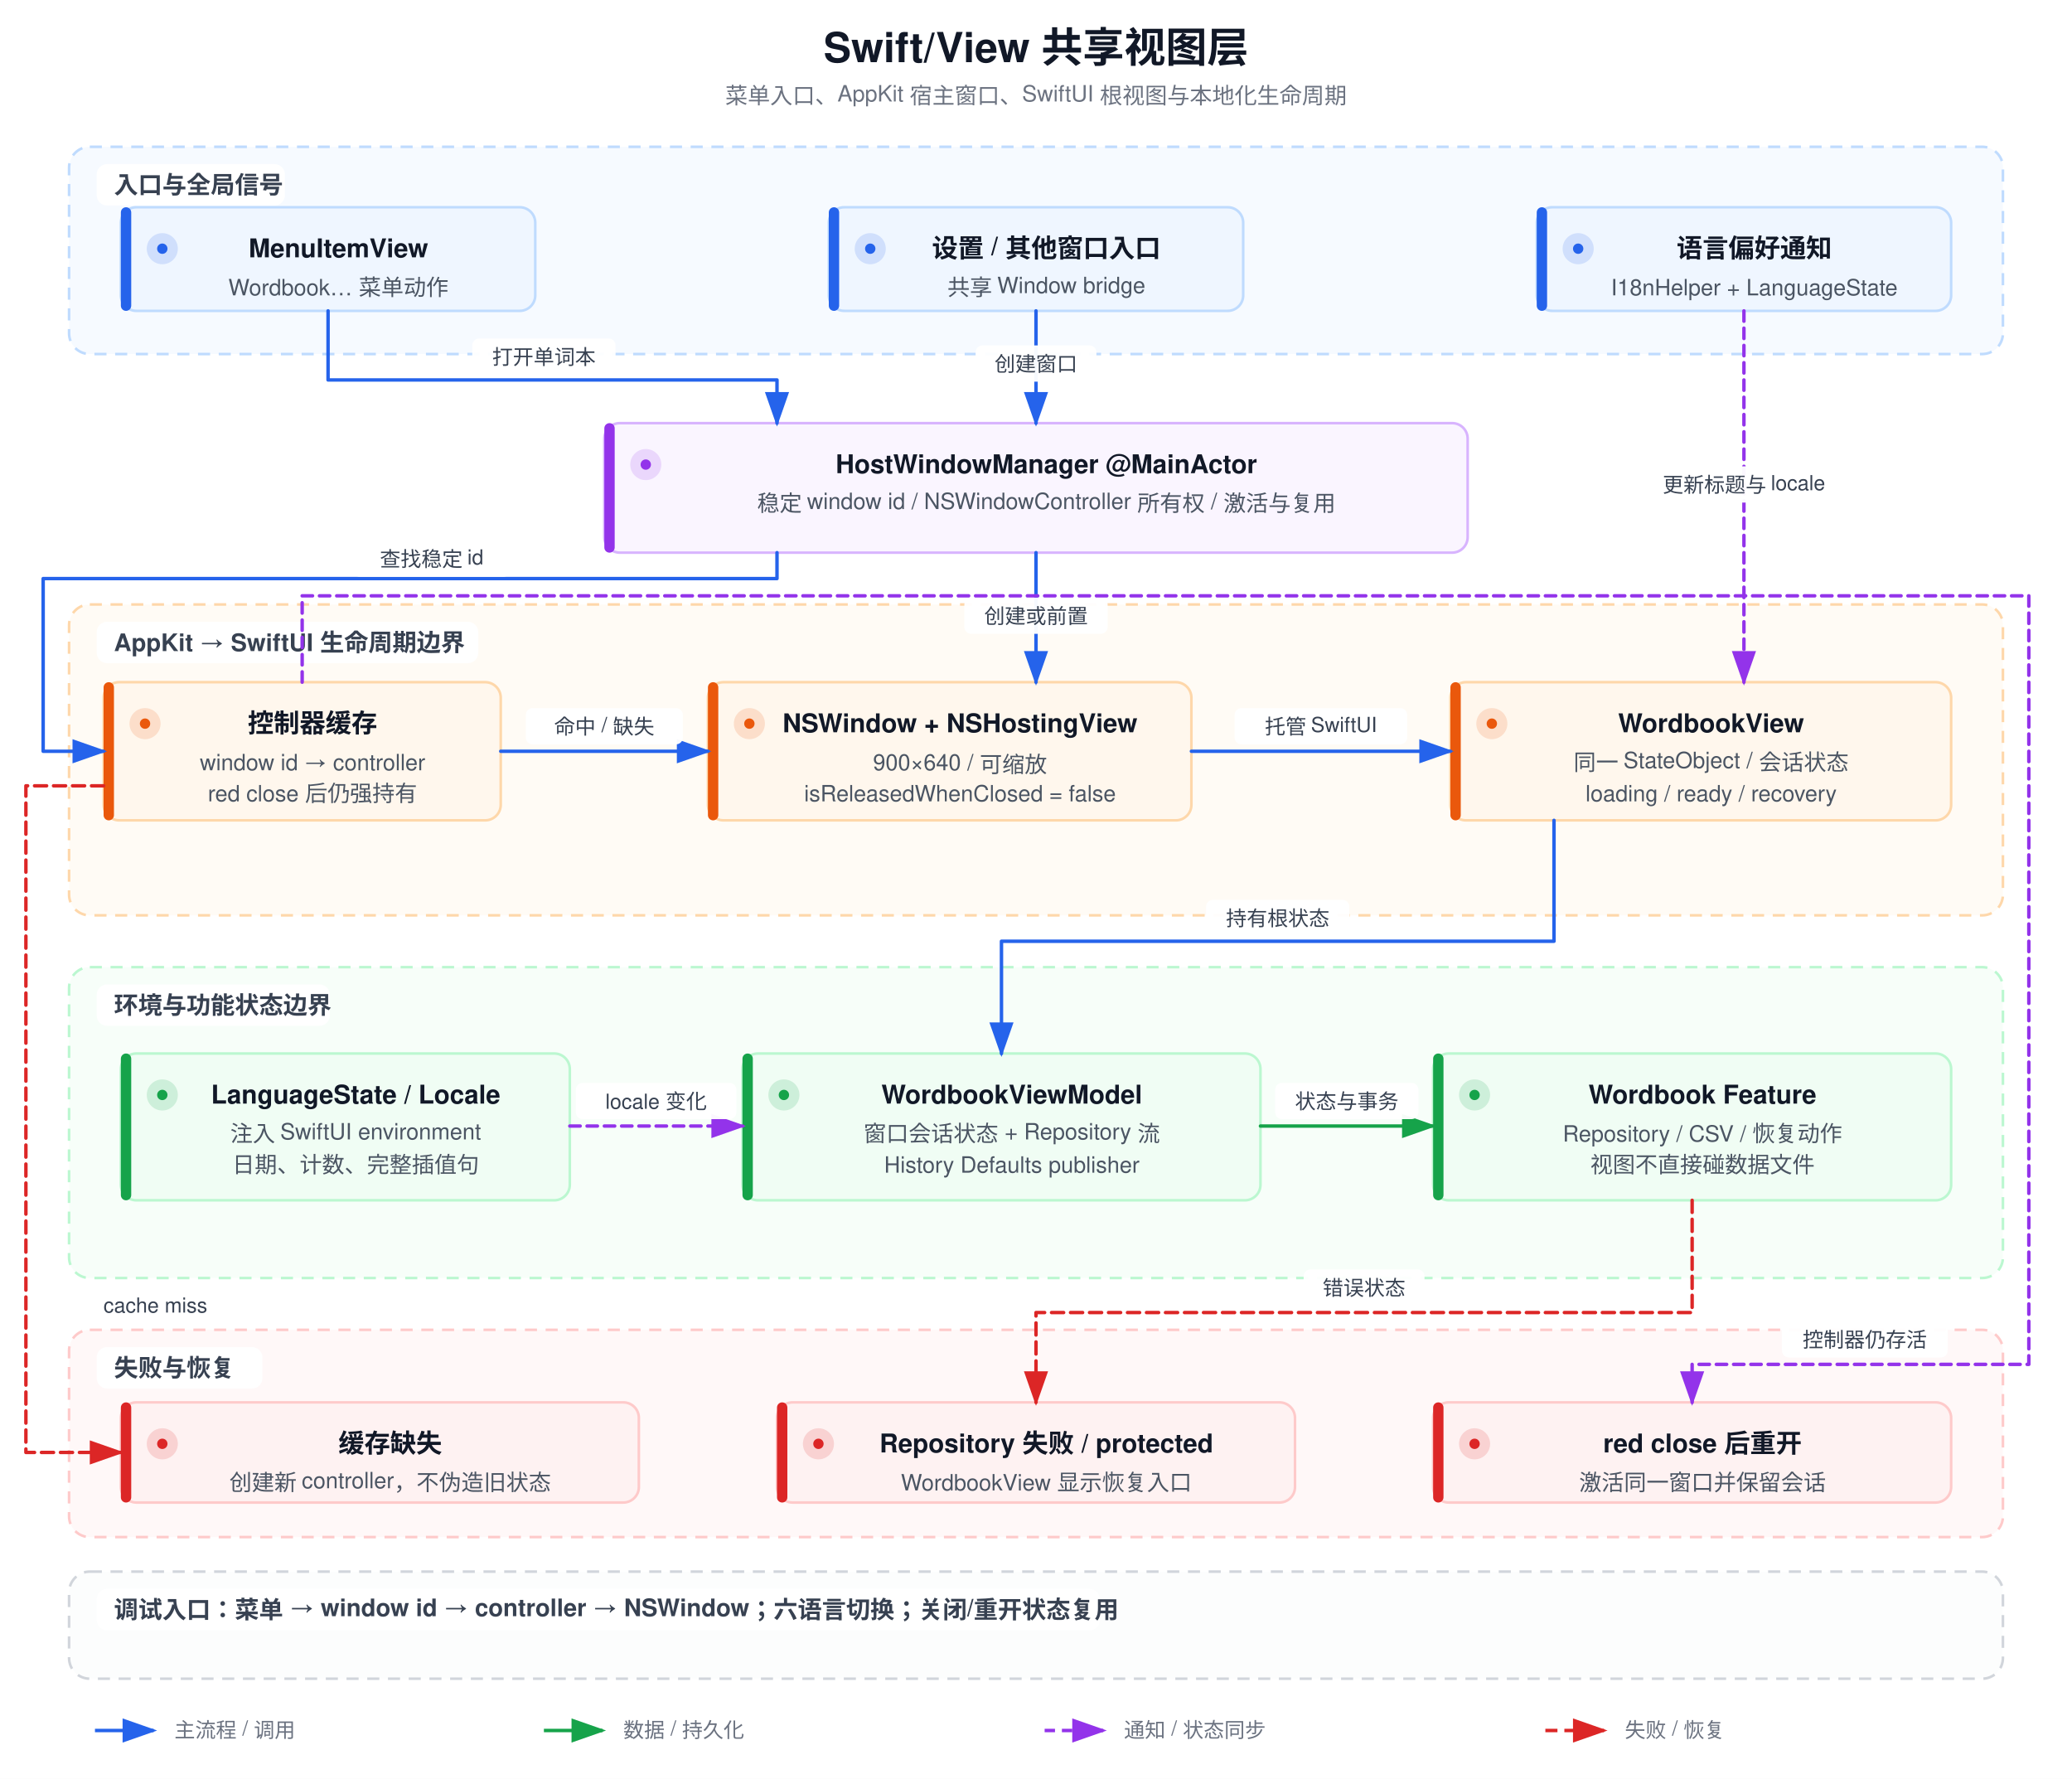
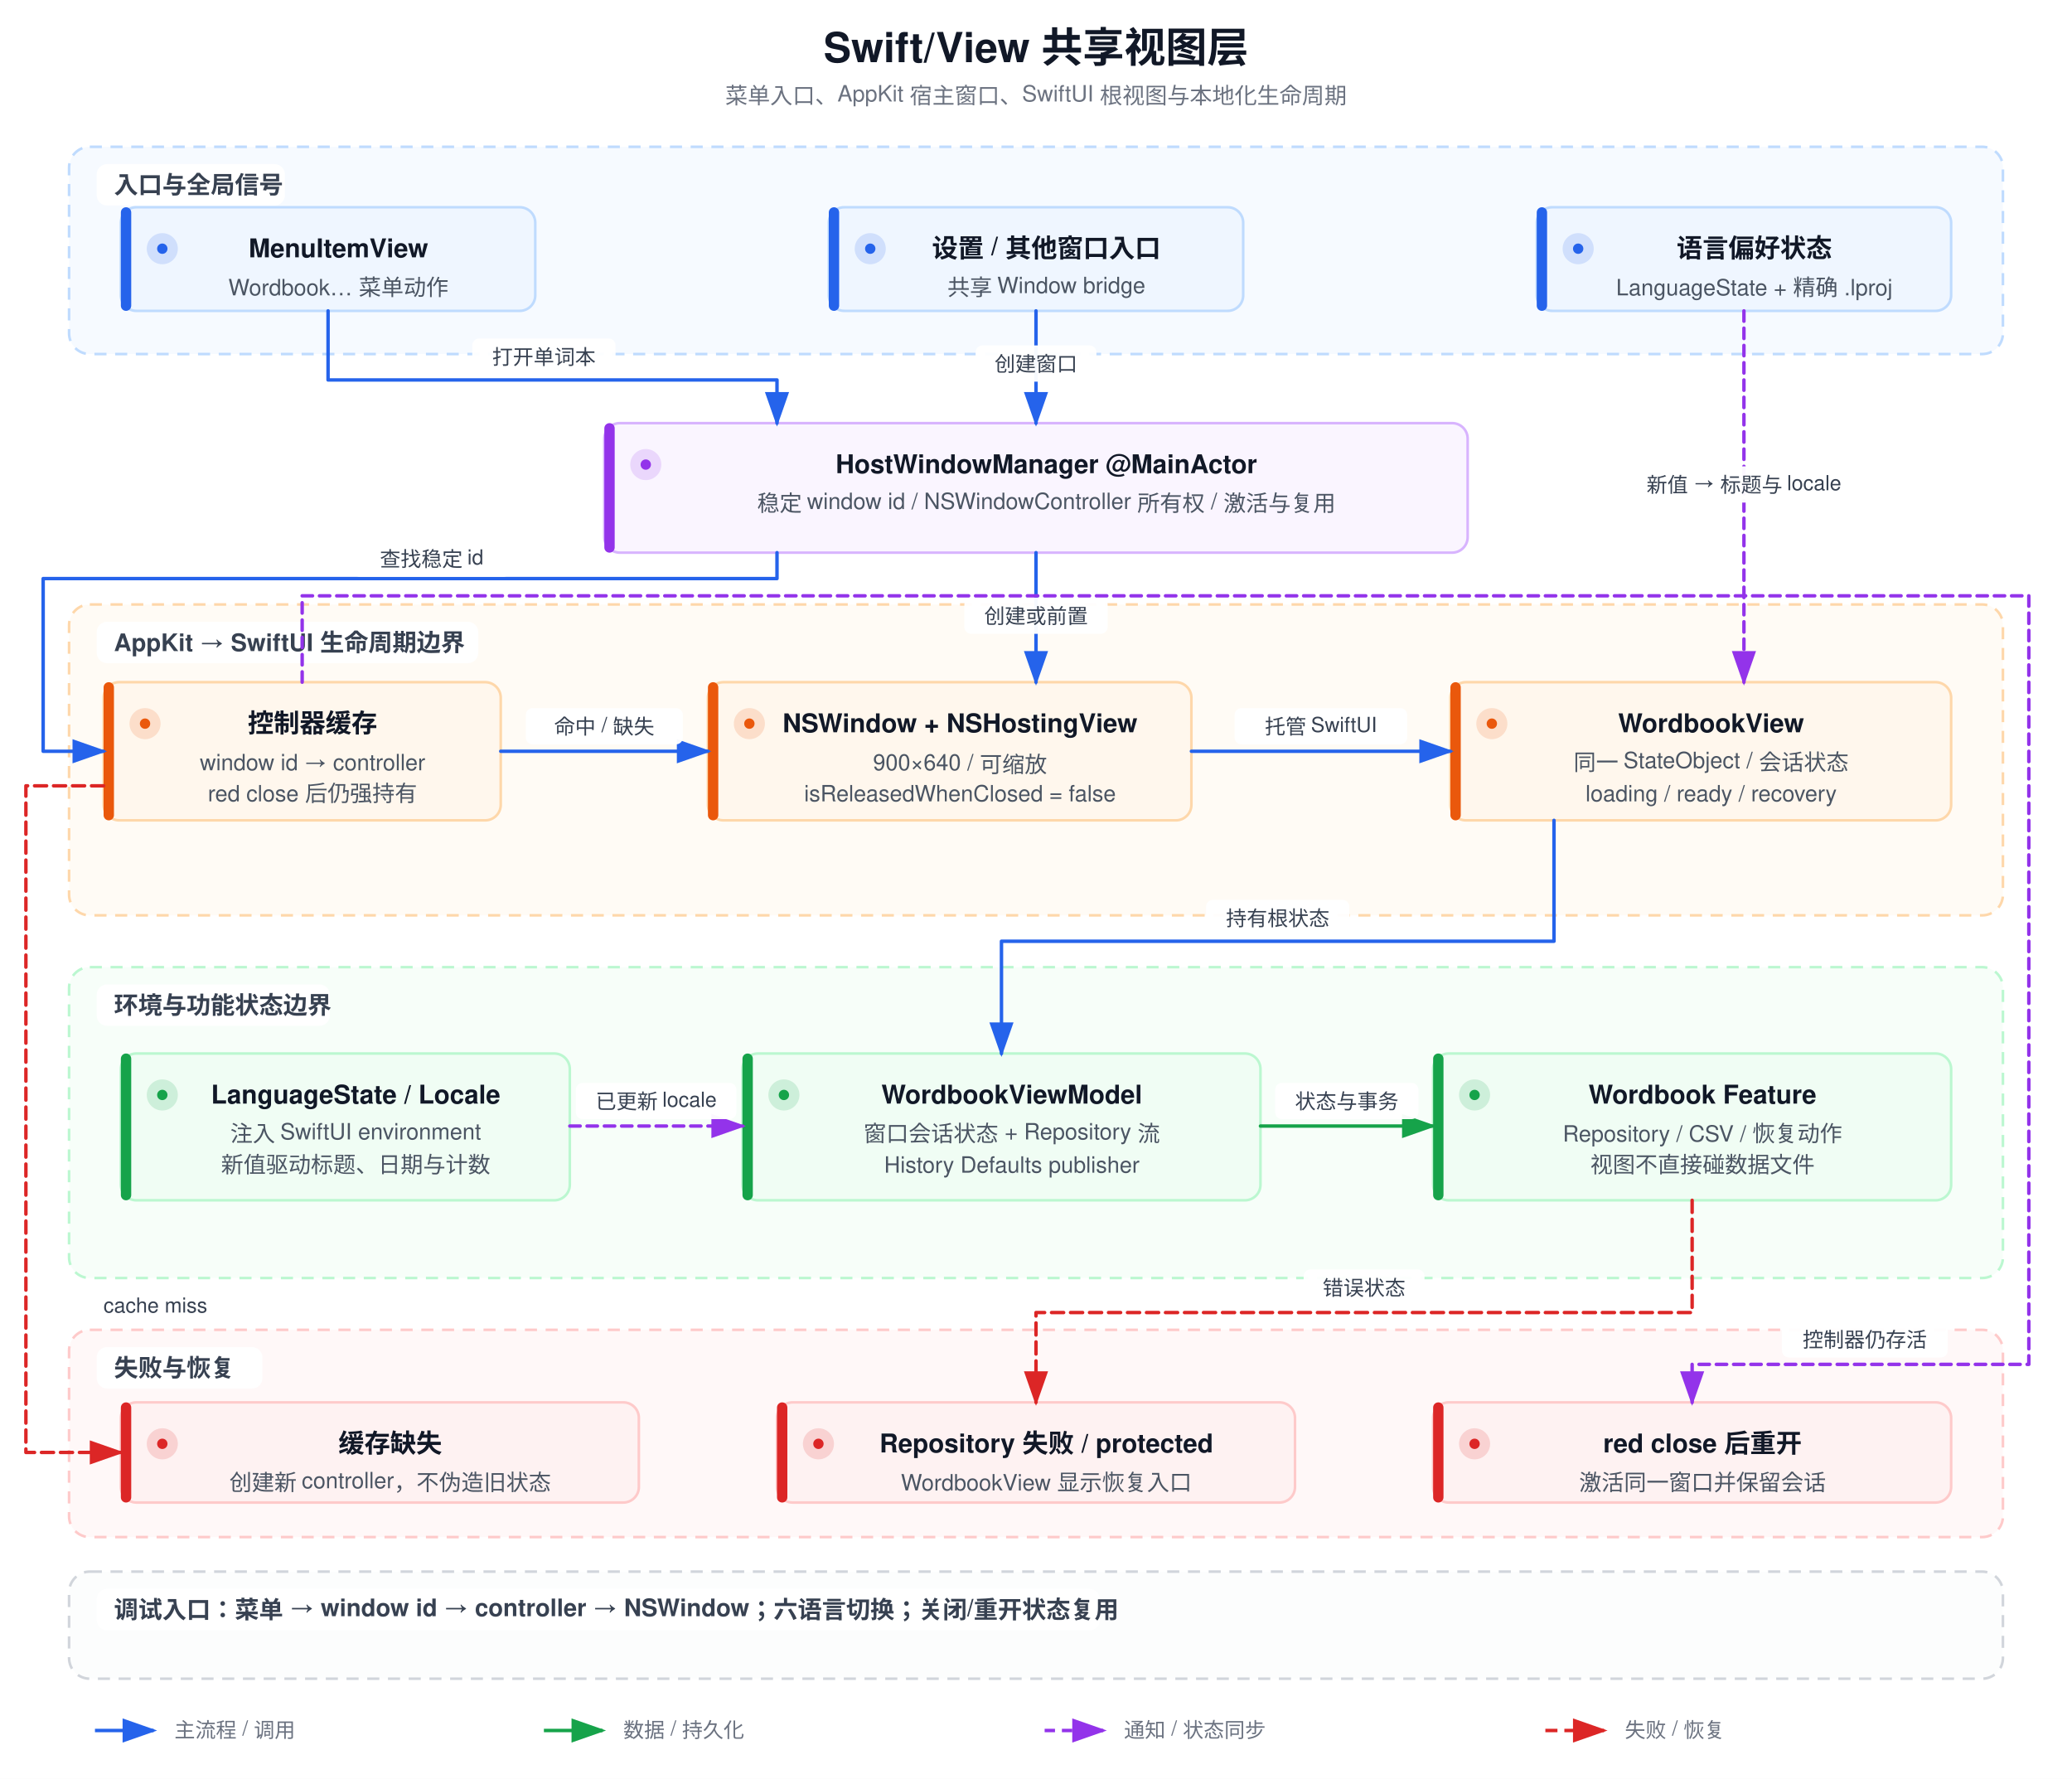
<svg xmlns="http://www.w3.org/2000/svg" viewBox="0 0 1200 1030" width="1200" height="1030">
  <style>
    text { font-family: 'Helvetica Neue', Helvetica, Arial, 'PingFang SC', 'Microsoft YaHei', sans-serif; }
    .diagram-title { fill: #111827; font-size: 24px; font-weight: 600; }
    .subtitle { fill: #6b7280; font-size: 13px; }
    .group-title { fill: #374151; font-size: 14px; font-weight: 600; }
    .node-title { fill: #111827; font-size: 15px; font-weight: 600; }
    .body { fill: #4b5563; font-size: 13px; }
    .edge-label { fill: #374151; font-size: 12px; font-weight: 500; }
    .legend { fill: #6b7280; font-size: 12px; }
  </style>
  <defs>
    <marker id="arrow-blue" markerWidth="10" markerHeight="7" refX="9" refY="3.5" orient="auto">
      <polygon points="0 0, 10 3.5, 0 7" fill="#2563eb" />
    </marker>
    <marker id="arrow-green" markerWidth="10" markerHeight="7" refX="9" refY="3.5" orient="auto">
      <polygon points="0 0, 10 3.5, 0 7" fill="#16a34a" />
    </marker>
    <marker id="arrow-purple" markerWidth="10" markerHeight="7" refX="9" refY="3.5" orient="auto">
      <polygon points="0 0, 10 3.5, 0 7" fill="#9333ea" />
    </marker>
    <marker id="arrow-alert" markerWidth="10" markerHeight="7" refX="9" refY="3.5" orient="auto">
      <polygon points="0 0, 10 3.5, 0 7" fill="#dc2626" />
    </marker>
  </defs>
  <rect width="1200" height="1030" fill="#ffffff" />
  <text x="600" y="36" text-anchor="middle" class="diagram-title">Swift/View 共享视图层</text>
  <text x="600" y="60" text-anchor="middle" class="subtitle">菜单入口、AppKit 宿主窗口、SwiftUI 根视图与本地化生命周期</text>
  <rect x="40" y="85" width="1120" height="120" rx="12" fill="#eff6ff" fill-opacity="0.55" stroke="#bfdbfe" stroke-width="1.5" stroke-dasharray="7 5" />
  <rect x="56" y="95" width="109" height="24" rx="6" fill="#ffffff" opacity="0.96" />
  <text x="66" y="112" class="group-title">入口与全局信号</text>
  <rect x="70" y="120" width="240" height="60" rx="9" fill="#eff6ff" stroke="#bfdbfe" stroke-width="1.5" />
  <rect x="70" y="120" width="6" height="60" rx="3" fill="#2563eb" />
  <circle cx="94" cy="144" r="9" fill="#2563eb" opacity="0.16" />
  <circle cx="94" cy="144" r="3" fill="#2563eb" />
  <text x="196" y="149" text-anchor="middle" class="node-title">MenuItemView</text>
  <text x="196" y="171" text-anchor="middle" class="body">Wordbook… 菜单动作</text>
  <rect x="480" y="120" width="240" height="60" rx="9" fill="#eff6ff" stroke="#bfdbfe" stroke-width="1.5" />
  <rect x="480" y="120" width="6" height="60" rx="3" fill="#2563eb" />
  <circle cx="504" cy="144" r="9" fill="#2563eb" opacity="0.16" />
  <circle cx="504" cy="144" r="3" fill="#2563eb" />
  <text x="606" y="149" text-anchor="middle" class="node-title">设置 / 其他窗口入口</text>
  <text x="606" y="171" text-anchor="middle" class="body">共享 Window bridge</text>
  <rect x="890" y="120" width="240" height="60" rx="9" fill="#eff6ff" stroke="#bfdbfe" stroke-width="1.5" />
  <rect x="890" y="120" width="6" height="60" rx="3" fill="#2563eb" />
  <circle cx="914" cy="144" r="9" fill="#2563eb" opacity="0.16" />
  <circle cx="914" cy="144" r="3" fill="#2563eb" />
-   <text x="1016" y="149" text-anchor="middle" class="node-title">语言偏好通知</text>
-   <text x="1016" y="171" text-anchor="middle" class="body">I18nHelper + LanguageState</text>
+   <text x="1016" y="149" text-anchor="middle" class="node-title">语言偏好状态</text>
+   <text x="1016" y="171" text-anchor="middle" class="body">LanguageState + 精确 .lproj</text>
  <rect x="350" y="245" width="500" height="75" rx="9" fill="#faf5ff" stroke="#d8b4fe" stroke-width="1.5" />
  <rect x="350" y="245" width="6" height="75" rx="3" fill="#9333ea" />
  <circle cx="374" cy="269" r="9" fill="#9333ea" opacity="0.16" />
  <circle cx="374" cy="269" r="3" fill="#9333ea" />
  <text x="606" y="274" text-anchor="middle" class="node-title">HostWindowManager @MainActor</text>
  <text x="606" y="296" text-anchor="middle" class="body">稳定 window id / NSWindowController 所有权 / 激活与复用</text>
  <path d="M 190 180 V 220 H 450 V 245" fill="none" stroke="#2563eb" stroke-width="2" stroke-linecap="round" stroke-linejoin="round" marker-end="url(#arrow-blue)" />
  <rect x="273.5" y="196" width="83" height="21" rx="4" fill="#ffffff" opacity="0.96" />
  <text x="315" y="211" text-anchor="middle" class="edge-label">打开单词本</text>
  <path d="M 600 180 V 245" fill="none" stroke="#2563eb" stroke-width="2" stroke-linecap="round" stroke-linejoin="round" marker-end="url(#arrow-blue)" />
  <rect x="565" y="200" width="70" height="21" rx="4" fill="#ffffff" opacity="0.96" />
  <text x="600" y="215" text-anchor="middle" class="edge-label">创建窗口</text>
  <rect x="40" y="350" width="1120" height="180" rx="12" fill="#fff7ed" fill-opacity="0.55" stroke="#fed7aa" stroke-width="1.5" stroke-dasharray="7 5" />
  <rect x="56" y="360" width="221" height="24" rx="6" fill="#ffffff" opacity="0.96" />
  <text x="66" y="377" class="group-title">AppKit → SwiftUI 生命周期边界</text>
  <rect x="60" y="395" width="230" height="80" rx="9" fill="#fff7ed" stroke="#fed7aa" stroke-width="1.5" />
  <rect x="60" y="395" width="6" height="80" rx="3" fill="#ea580c" />
  <circle cx="84" cy="419" r="9" fill="#ea580c" opacity="0.16" />
  <circle cx="84" cy="419" r="3" fill="#ea580c" />
  <text x="181" y="424" text-anchor="middle" class="node-title">控制器缓存</text>
  <text x="181" y="446" text-anchor="middle" class="body">window id → controller</text>
  <text x="181" y="464" text-anchor="middle" class="body">red close 后仍强持有</text>
  <rect x="410" y="395" width="280" height="80" rx="9" fill="#fff7ed" stroke="#fed7aa" stroke-width="1.5" />
  <rect x="410" y="395" width="6" height="80" rx="3" fill="#ea580c" />
  <circle cx="434" cy="419" r="9" fill="#ea580c" opacity="0.16" />
  <circle cx="434" cy="419" r="3" fill="#ea580c" />
  <text x="556" y="424" text-anchor="middle" class="node-title">NSWindow + NSHostingView</text>
  <text x="556" y="446" text-anchor="middle" class="body">900×640 / 可缩放</text>
  <text x="556" y="464" text-anchor="middle" class="body">isReleasedWhenClosed = false</text>
  <rect x="840" y="395" width="290" height="80" rx="9" fill="#fff7ed" stroke="#fed7aa" stroke-width="1.5" />
  <rect x="840" y="395" width="6" height="80" rx="3" fill="#ea580c" />
  <circle cx="864" cy="419" r="9" fill="#ea580c" opacity="0.16" />
  <circle cx="864" cy="419" r="3" fill="#ea580c" />
  <text x="991" y="424" text-anchor="middle" class="node-title">WordbookView</text>
  <text x="991" y="446" text-anchor="middle" class="body">同一 StateObject / 会话状态</text>
  <text x="991" y="464" text-anchor="middle" class="body">loading / ready / recovery</text>
  <path d="M 450 320 V 335 H 25 V 435 H 60" fill="none" stroke="#2563eb" stroke-width="2" stroke-linecap="round" stroke-linejoin="round" marker-end="url(#arrow-blue)" />
  <rect x="204.5" y="313" width="91" height="21" rx="4" fill="#ffffff" opacity="0.96" />
  <text x="250" y="328" text-anchor="middle" class="edge-label">查找稳定 id</text>
  <path d="M 600 320 V 395" fill="none" stroke="#2563eb" stroke-width="2" stroke-linecap="round" stroke-linejoin="round" marker-end="url(#arrow-blue)" />
  <rect x="558.5" y="346" width="83" height="21" rx="4" fill="#ffffff" opacity="0.96" />
  <text x="600" y="361" text-anchor="middle" class="edge-label">创建或前置</text>
  <path d="M 290 435 H 410" fill="none" stroke="#2563eb" stroke-width="2" stroke-linecap="round" stroke-linejoin="round" marker-end="url(#arrow-blue)" />
  <rect x="304.5" y="410" width="91" height="21" rx="4" fill="#ffffff" opacity="0.96" />
  <text x="350" y="425" text-anchor="middle" class="edge-label">命中 / 缺失</text>
  <path d="M 690 435 H 840" fill="none" stroke="#2563eb" stroke-width="2" stroke-linecap="round" stroke-linejoin="round" marker-end="url(#arrow-blue)" />
  <rect x="715" y="410" width="100" height="21" rx="4" fill="#ffffff" opacity="0.96" />
  <text x="765" y="425" text-anchor="middle" class="edge-label">托管 SwiftUI</text>
  <path d="M 1010 180 V 395" fill="none" stroke="#9333ea" stroke-width="2" stroke-linecap="round" stroke-linejoin="round" stroke-dasharray="6 4" marker-end="url(#arrow-purple)" />
  <rect x="944" y="270" width="132" height="21" rx="4" fill="#ffffff" opacity="0.96" />
-   <text x="1010" y="285" text-anchor="middle" class="edge-label">更新标题与 locale</text>
+   <text x="1010" y="285" text-anchor="middle" class="edge-label">新值 → 标题与 locale</text>
  <rect x="40" y="560" width="1120" height="180" rx="12" fill="#f0fdf4" fill-opacity="0.55" stroke="#bbf7d0" stroke-width="1.5" stroke-dasharray="7 5" />
  <rect x="56" y="570" width="135" height="24" rx="6" fill="#ffffff" opacity="0.96" />
  <text x="66" y="587" class="group-title">环境与功能状态边界</text>
  <rect x="70" y="610" width="260" height="85" rx="9" fill="#f0fdf4" stroke="#bbf7d0" stroke-width="1.5" />
  <rect x="70" y="610" width="6" height="85" rx="3" fill="#16a34a" />
  <circle cx="94" cy="634" r="9" fill="#16a34a" opacity="0.16" />
  <circle cx="94" cy="634" r="3" fill="#16a34a" />
  <text x="206" y="639" text-anchor="middle" class="node-title">LanguageState / Locale</text>
  <text x="206" y="661" text-anchor="middle" class="body">注入 SwiftUI environment</text>
-   <text x="206" y="679" text-anchor="middle" class="body">日期、计数、完整插值句</text>
+   <text x="206" y="679" text-anchor="middle" class="body">新值驱动标题、日期与计数</text>
  <rect x="430" y="610" width="300" height="85" rx="9" fill="#f0fdf4" stroke="#bbf7d0" stroke-width="1.5" />
  <rect x="430" y="610" width="6" height="85" rx="3" fill="#16a34a" />
  <circle cx="454" cy="634" r="9" fill="#16a34a" opacity="0.16" />
  <circle cx="454" cy="634" r="3" fill="#16a34a" />
  <text x="586" y="639" text-anchor="middle" class="node-title">WordbookViewModel</text>
  <text x="586" y="661" text-anchor="middle" class="body">窗口会话状态 + Repository 流</text>
  <text x="586" y="679" text-anchor="middle" class="body">History Defaults publisher</text>
  <rect x="830" y="610" width="300" height="85" rx="9" fill="#f0fdf4" stroke="#bbf7d0" stroke-width="1.5" />
  <rect x="830" y="610" width="6" height="85" rx="3" fill="#16a34a" />
  <circle cx="854" cy="634" r="9" fill="#16a34a" opacity="0.16" />
  <circle cx="854" cy="634" r="3" fill="#16a34a" />
  <text x="986" y="639" text-anchor="middle" class="node-title">Wordbook Feature</text>
  <text x="986" y="661" text-anchor="middle" class="body">Repository / CSV / 恢复动作</text>
  <text x="986" y="679" text-anchor="middle" class="body">视图不直接碰数据文件</text>
  <path d="M 900 475 V 545 H 580 V 610" fill="none" stroke="#2563eb" stroke-width="2" stroke-linecap="round" stroke-linejoin="round" marker-end="url(#arrow-blue)" />
  <rect x="698.5" y="521" width="83" height="21" rx="4" fill="#ffffff" opacity="0.96" />
  <text x="740" y="536" text-anchor="middle" class="edge-label">持有根状态</text>
  <path d="M 330 652 H 430" fill="none" stroke="#9333ea" stroke-width="2" stroke-linecap="round" stroke-linejoin="round" stroke-dasharray="6 4" marker-end="url(#arrow-purple)" />
  <rect x="333.5" y="627" width="93" height="21" rx="4" fill="#ffffff" opacity="0.96" />
-   <text x="380" y="642" text-anchor="middle" class="edge-label">locale 变化</text>
+   <text x="380" y="642" text-anchor="middle" class="edge-label">已更新 locale</text>
  <path d="M 730 652 H 830" fill="none" stroke="#16a34a" stroke-width="2" stroke-linecap="round" stroke-linejoin="round" marker-end="url(#arrow-green)" />
  <rect x="738.5" y="627" width="83" height="21" rx="4" fill="#ffffff" opacity="0.96" />
  <text x="780" y="642" text-anchor="middle" class="edge-label">状态与事务</text>
  <rect x="40" y="770" width="1120" height="120" rx="12" fill="#fef2f2" fill-opacity="0.55" stroke="#fecaca" stroke-width="1.5" stroke-dasharray="7 5" />
  <rect x="56" y="780" width="96" height="24" rx="6" fill="#ffffff" opacity="0.96" />
  <text x="66" y="797" class="group-title">失败与恢复</text>
  <rect x="70" y="812" width="300" height="58" rx="9" fill="#fef2f2" stroke="#fecaca" stroke-width="1.5" />
  <rect x="70" y="812" width="6" height="58" rx="3" fill="#dc2626" />
  <circle cx="94" cy="836" r="9" fill="#dc2626" opacity="0.16" />
  <circle cx="94" cy="836" r="3" fill="#dc2626" />
  <text x="226" y="841" text-anchor="middle" class="node-title">缓存缺失</text>
  <text x="226" y="863" text-anchor="middle" class="body">创建新 controller，不伪造旧状态</text>
  <rect x="450" y="812" width="300" height="58" rx="9" fill="#fef2f2" stroke="#fecaca" stroke-width="1.5" />
  <rect x="450" y="812" width="6" height="58" rx="3" fill="#dc2626" />
  <circle cx="474" cy="836" r="9" fill="#dc2626" opacity="0.16" />
  <circle cx="474" cy="836" r="3" fill="#dc2626" />
  <text x="606" y="841" text-anchor="middle" class="node-title">Repository 失败 / protected</text>
  <text x="606" y="863" text-anchor="middle" class="body">WordbookView 显示恢复入口</text>
  <rect x="830" y="812" width="300" height="58" rx="9" fill="#fef2f2" stroke="#fecaca" stroke-width="1.5" />
  <rect x="830" y="812" width="6" height="58" rx="3" fill="#dc2626" />
  <circle cx="854" cy="836" r="9" fill="#dc2626" opacity="0.16" />
  <circle cx="854" cy="836" r="3" fill="#dc2626" />
  <text x="986" y="841" text-anchor="middle" class="node-title">red close 后重开</text>
  <text x="986" y="863" text-anchor="middle" class="body">激活同一窗口并保留会话</text>
  <path d="M 60 455 H 15 V 841 H 70" fill="none" stroke="#dc2626" stroke-width="2" stroke-linecap="round" stroke-linejoin="round" stroke-dasharray="7 4" marker-end="url(#arrow-alert)" />
  <rect x="46" y="745" width="88" height="21" rx="4" fill="#ffffff" opacity="0.96" />
  <text x="90" y="760" text-anchor="middle" class="edge-label">cache miss</text>
  <path d="M 980 695 V 760 H 600 V 812" fill="none" stroke="#dc2626" stroke-width="2" stroke-linecap="round" stroke-linejoin="round" stroke-dasharray="7 4" marker-end="url(#arrow-alert)" />
  <rect x="755" y="735" width="70" height="21" rx="4" fill="#ffffff" opacity="0.96" />
  <text x="790" y="750" text-anchor="middle" class="edge-label">错误状态</text>
  <path d="M 175 395 V 345 H 1175 V 790 H 980 V 812" fill="none" stroke="#9333ea" stroke-width="2" stroke-linecap="round" stroke-linejoin="round" stroke-dasharray="6 4" marker-end="url(#arrow-purple)" />
  <rect x="1032" y="765" width="96" height="21" rx="4" fill="#ffffff" opacity="0.96" />
  <text x="1080" y="780" text-anchor="middle" class="edge-label">控制器仍存活</text>
  <rect x="40" y="910" width="1120" height="62" rx="12" fill="#f9fafb" fill-opacity="0.55" stroke="#d1d5db" stroke-width="1.5" stroke-dasharray="7 5" />
  <rect x="56" y="920" width="581" height="24" rx="6" fill="#ffffff" opacity="0.96" />
  <text x="66" y="937" class="group-title">调试入口：菜单 → window id → controller → NSWindow；六语言切换；关闭/重开状态复用</text>
  <line x1="55" y1="1002" x2="89" y2="1002" stroke="#2563eb" stroke-width="2" marker-end="url(#arrow-blue)" />
  <text x="101" y="1006" class="legend">主流程 / 调用</text>
  <line x1="315" y1="1002" x2="349" y2="1002" stroke="#16a34a" stroke-width="2" marker-end="url(#arrow-green)" />
  <text x="361" y="1006" class="legend">数据 / 持久化</text>
  <line x1="605" y1="1002" x2="639" y2="1002" stroke="#9333ea" stroke-width="2" stroke-dasharray="6 4" marker-end="url(#arrow-purple)" />
  <text x="651" y="1006" class="legend">通知 / 状态同步</text>
  <line x1="895" y1="1002" x2="929" y2="1002" stroke="#dc2626" stroke-width="2" stroke-dasharray="7 4" marker-end="url(#arrow-alert)" />
  <text x="941" y="1006" class="legend">失败 / 恢复</text>
</svg>
